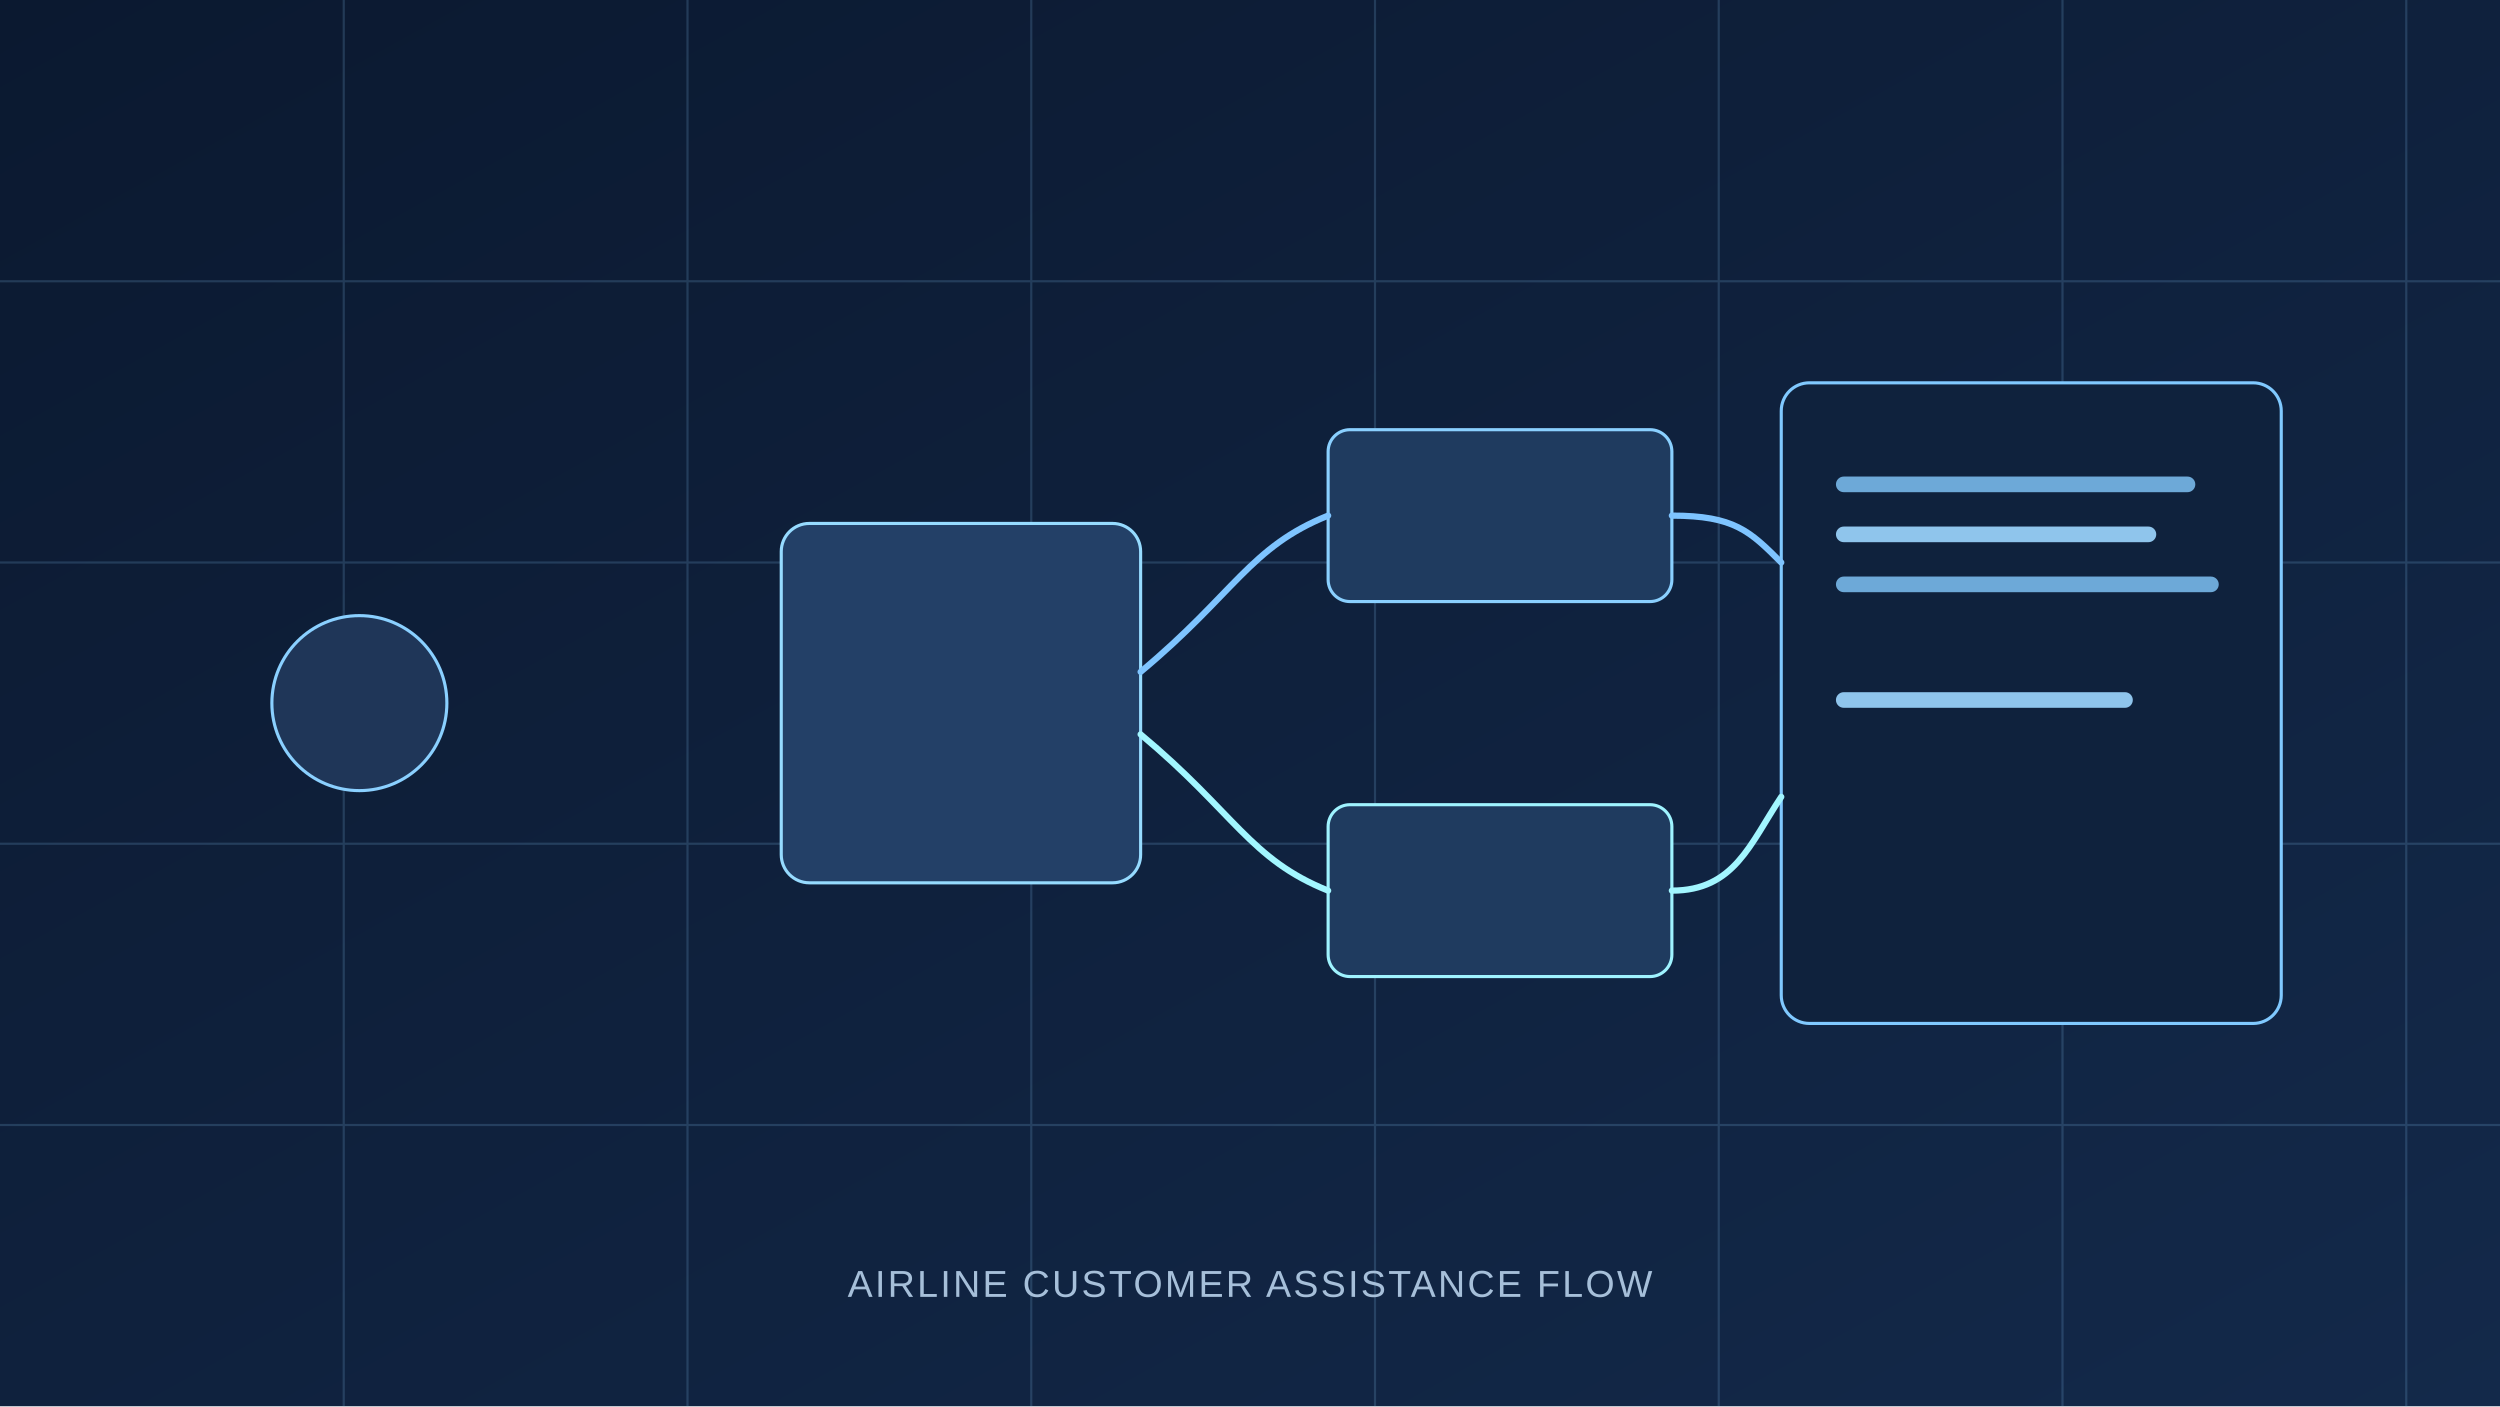
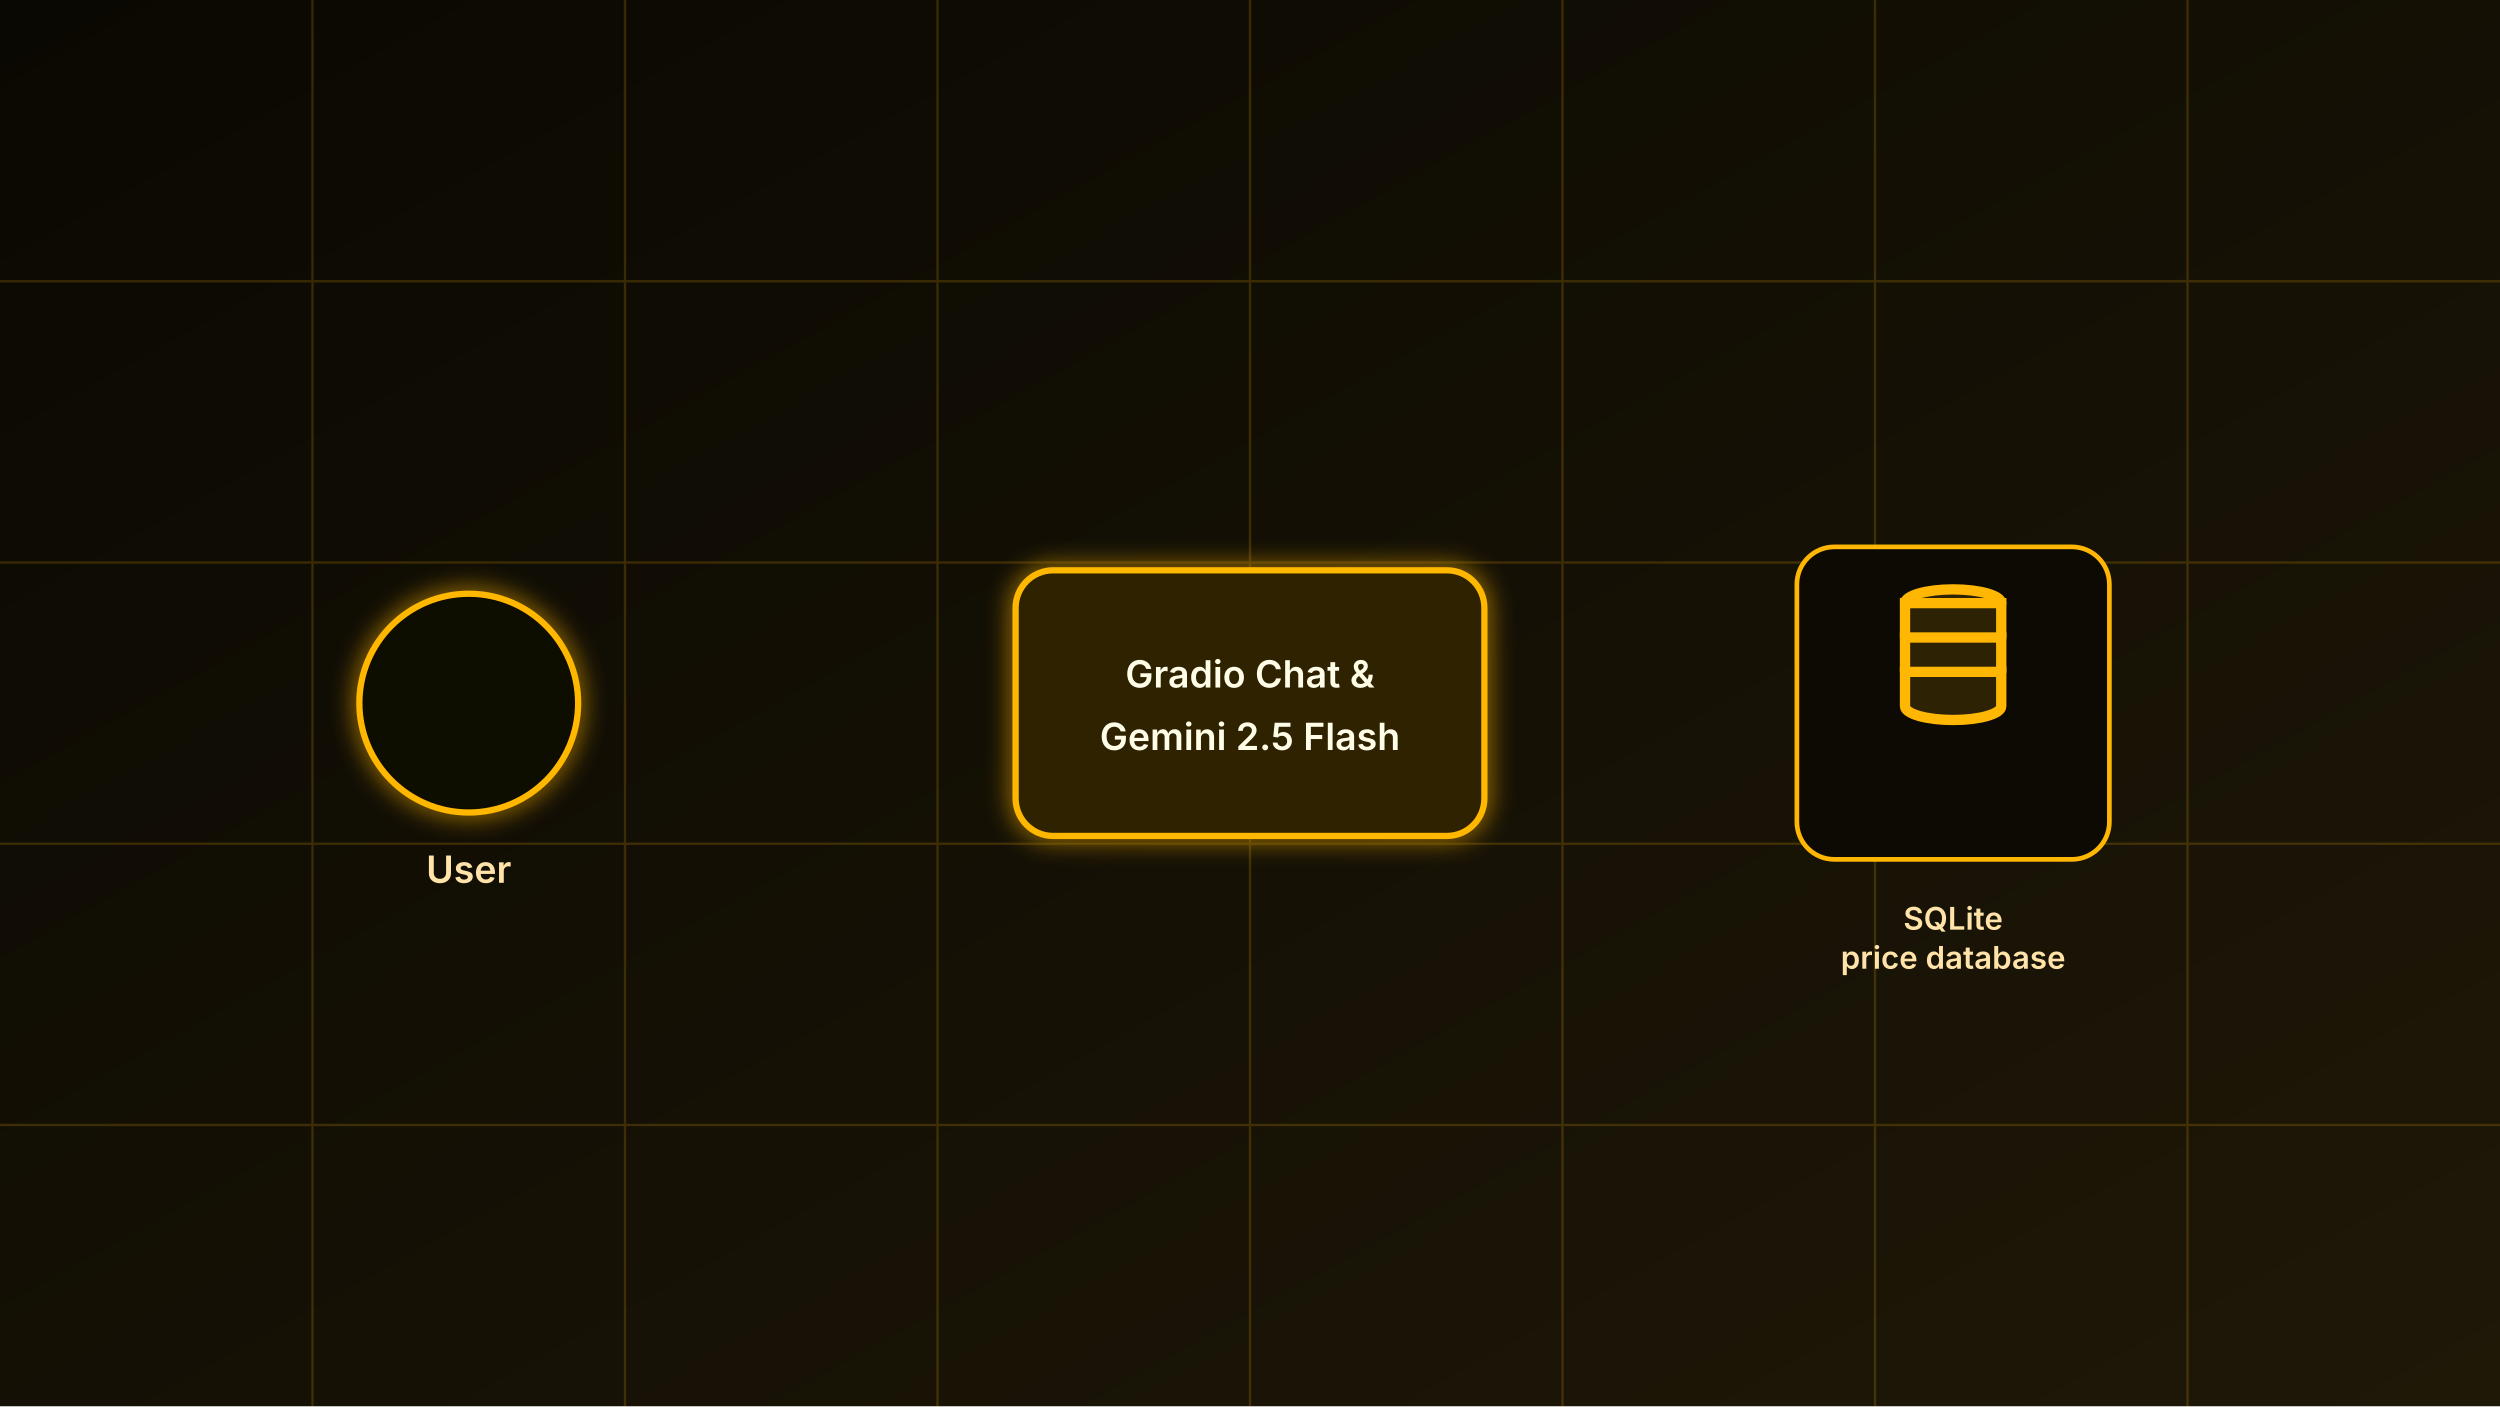
<svg xmlns="http://www.w3.org/2000/svg" width="1600" height="900" viewBox="0 0 1600 900">
  <defs>
    <linearGradient id="bg" x1="0" y1="0" x2="1" y2="1">
-       <stop offset="0%" stop-color="#0b1930" />
-       <stop offset="100%" stop-color="#13294a" />
+       <stop offset="0%" stop-color="#0a0802" />
+       <stop offset="100%" stop-color="#1e1807" />
    </linearGradient>
-     <linearGradient id="line" x1="0" y1="0" x2="1" y2="0">
-       <stop offset="0%" stop-color="#79c8ff" />
-       <stop offset="100%" stop-color="#9ff3ff" />
-     </linearGradient>
+     <filter id="glow" x="-20%" y="-20%" width="140%" height="140%">
+       <feGaussianBlur stdDeviation="8" result="blur" />
+       <feMerge>
+         <feMergeNode in="blur" />
+         <feMergeNode in="SourceGraphic" />
+       </feMerge>
+     </filter>
+     <filter id="shadow" x="-10%" y="-10%" width="120%" height="120%">
+       <feDropShadow dx="0" dy="8" stdDeviation="12" flood-color="#000000" flood-opacity="0.5" />
+     </filter>
  </defs>
  <rect width="1600" height="900" fill="url(#bg)" />
-   <g opacity="0.2" stroke="#7cb8e8" stroke-width="1.4">
+   <g opacity="0.18" stroke="#ffb703" stroke-width="1.5">
    <path d="M0 180 H1600" />
    <path d="M0 360 H1600" />
    <path d="M0 540 H1600" />
    <path d="M0 720 H1600" />
-     <path d="M220 0 V900" />
-     <path d="M440 0 V900" />
-     <path d="M660 0 V900" />
-     <path d="M880 0 V900" />
-     <path d="M1100 0 V900" />
-     <path d="M1320 0 V900" />
-     <path d="M1540 0 V900" />
+     <path d="M200 0 V900" />
+     <path d="M400 0 V900" />
+     <path d="M600 0 V900" />
+     <path d="M800 0 V900" />
+     <path d="M1000 0 V900" />
+     <path d="M1200 0 V900" />
+     <path d="M1400 0 V900" />
  </g>
-   <circle cx="230" cy="450" r="56" fill="#1f3658" stroke="#8ad0ff" stroke-width="2" />
-   <rect x="500" y="335" width="230" height="230" rx="18" fill="#234067" stroke="#96dbff" stroke-width="2" />
-   <rect x="850" y="275" width="220" height="110" rx="14" fill="#1f3b5f" stroke="#8ad0ff" stroke-width="2" />
-   <rect x="850" y="515" width="220" height="110" rx="14" fill="#1f3b5f" stroke="#9ff3ff" stroke-width="2" />
-   <rect x="1140" y="245" width="320" height="410" rx="18" fill="#0f223d" stroke="#80c9ff" stroke-width="2" />
-   <rect x="1175" y="305" width="230" height="10" rx="5" fill="#6da9d8" />
-   <rect x="1175" y="337" width="205" height="10" rx="5" fill="#8fc5ec" />
-   <rect x="1175" y="369" width="245" height="10" rx="5" fill="#6da9d8" />
-   <rect x="1175" y="443" width="190" height="10" rx="5" fill="#8fc5ec" />
-   <path d="M286 450 H500" stroke="url(#line)" stroke-width="5" stroke-linecap="round" />
-   <path d="M730 430 C790 380, 800 350, 850 330" stroke="#7ec4ff" stroke-width="4" fill="none" stroke-linecap="round" />
-   <path d="M730 470 C790 520, 800 550, 850 570" stroke="#a2f6ff" stroke-width="4" fill="none" stroke-linecap="round" />
-   <path d="M1070 330 C1110 330, 1120 340, 1140 360" stroke="#7ec4ff" stroke-width="4" fill="none" stroke-linecap="round" />
-   <path d="M1070 570 C1110 570, 1120 540, 1140 510" stroke="#a2f6ff" stroke-width="4" fill="none" stroke-linecap="round" />
-   <text x="800" y="830" fill="#a6bfd9" text-anchor="middle" font-family="Segoe UI, Arial" font-size="24" letter-spacing="1.5">AIRLINE CUSTOMER ASSISTANCE FLOW</text>
+   <path d="M 370 450 L 650 450" fill="none" stroke="#ffb703" stroke-width="5" filter="url(#glow)" />
+   <path d="M 950 450 L 1150 450" fill="none" stroke="#ffb703" stroke-width="5" filter="url(#glow)" />
+   <g>
+     <circle cx="300" cy="450" r="70" fill="#0d0a03" stroke="#ffb703" stroke-width="4" filter="url(#glow)" />
+     <text x="300" y="565" fill="#ffe3a8" font-family="system-ui, -apple-system, sans-serif" font-size="24" font-weight="600" text-anchor="middle">User</text>
+   </g>
+   <g>
+     <rect x="650" y="365" width="300" height="170" rx="24" fill="#2d2204" stroke="#ffb703" stroke-width="4" filter="url(#glow)" />
+     <text x="800" y="440" fill="#fffde8" font-family="system-ui, -apple-system, sans-serif" font-size="24" font-weight="600" text-anchor="middle">Gradio Chat &amp;</text>
+     <text x="800" y="480" fill="#fffde8" font-family="system-ui, -apple-system, sans-serif" font-size="24" font-weight="600" text-anchor="middle">Gemini 2.5 Flash</text>
+   </g>
+   <g>
+     <rect x="1150" y="350" width="200" height="200" rx="24" fill="#0d0a03" stroke="#ffb703" stroke-width="3" />
+     <g stroke="#ffb703" stroke-width="3" fill="#2d2204" transform="translate(1250, 430) scale(2.2)">
+       <ellipse cx="0" cy="-20" rx="14" ry="4" />
+       <path d="M -14 -20 L -14 -10 A 14 4 0 0 0 14 -10 L 14 -20 Z" />
+       <path d="M -14 -10 L -14 0 A 14 4 0 0 0 14 0 L 14 -10 Z" />
+       <path d="M -14 0 L -14 10 A 14 4 0 0 0 14 10 L 14 0 Z" />
+     </g>
+     <text x="1250" y="595" fill="#ffe3a8" font-family="system-ui, -apple-system, sans-serif" font-size="20" font-weight="600" text-anchor="middle">SQLite</text>
+     <text x="1250" y="620" fill="#ffe3a8" font-family="system-ui, -apple-system, sans-serif" font-size="20" font-weight="600" text-anchor="middle">price database</text>
+   </g>
</svg>
